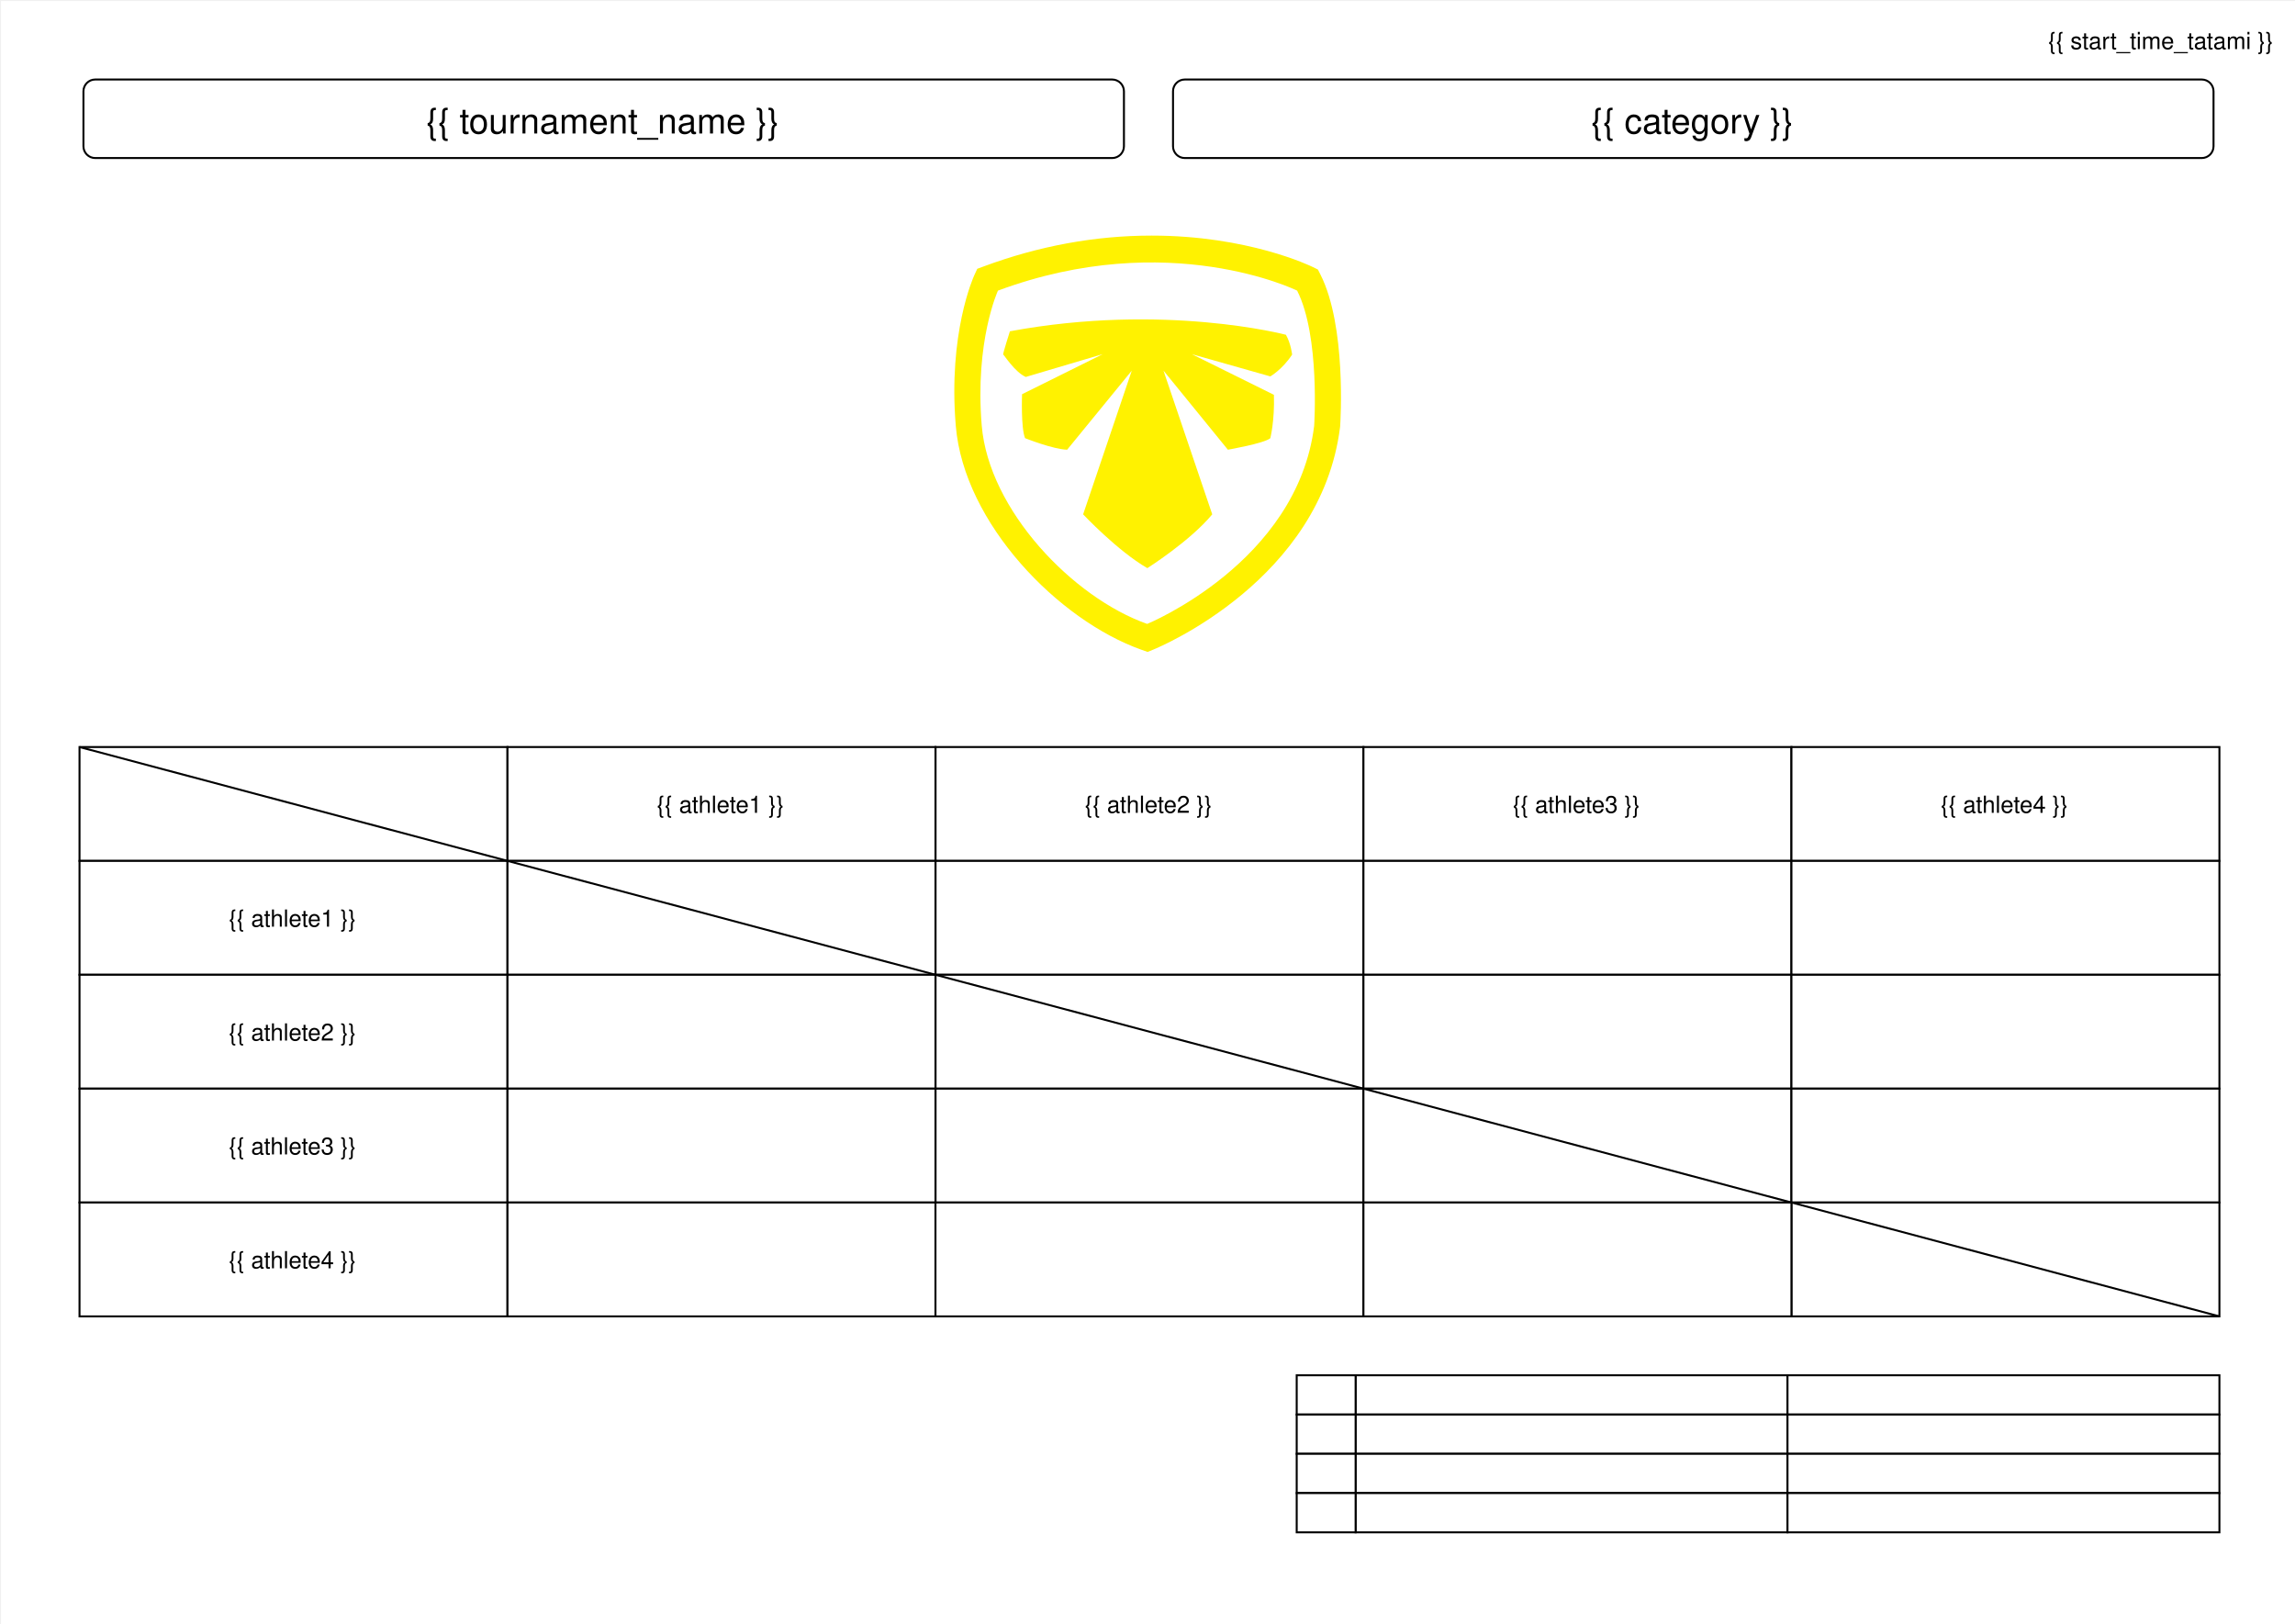
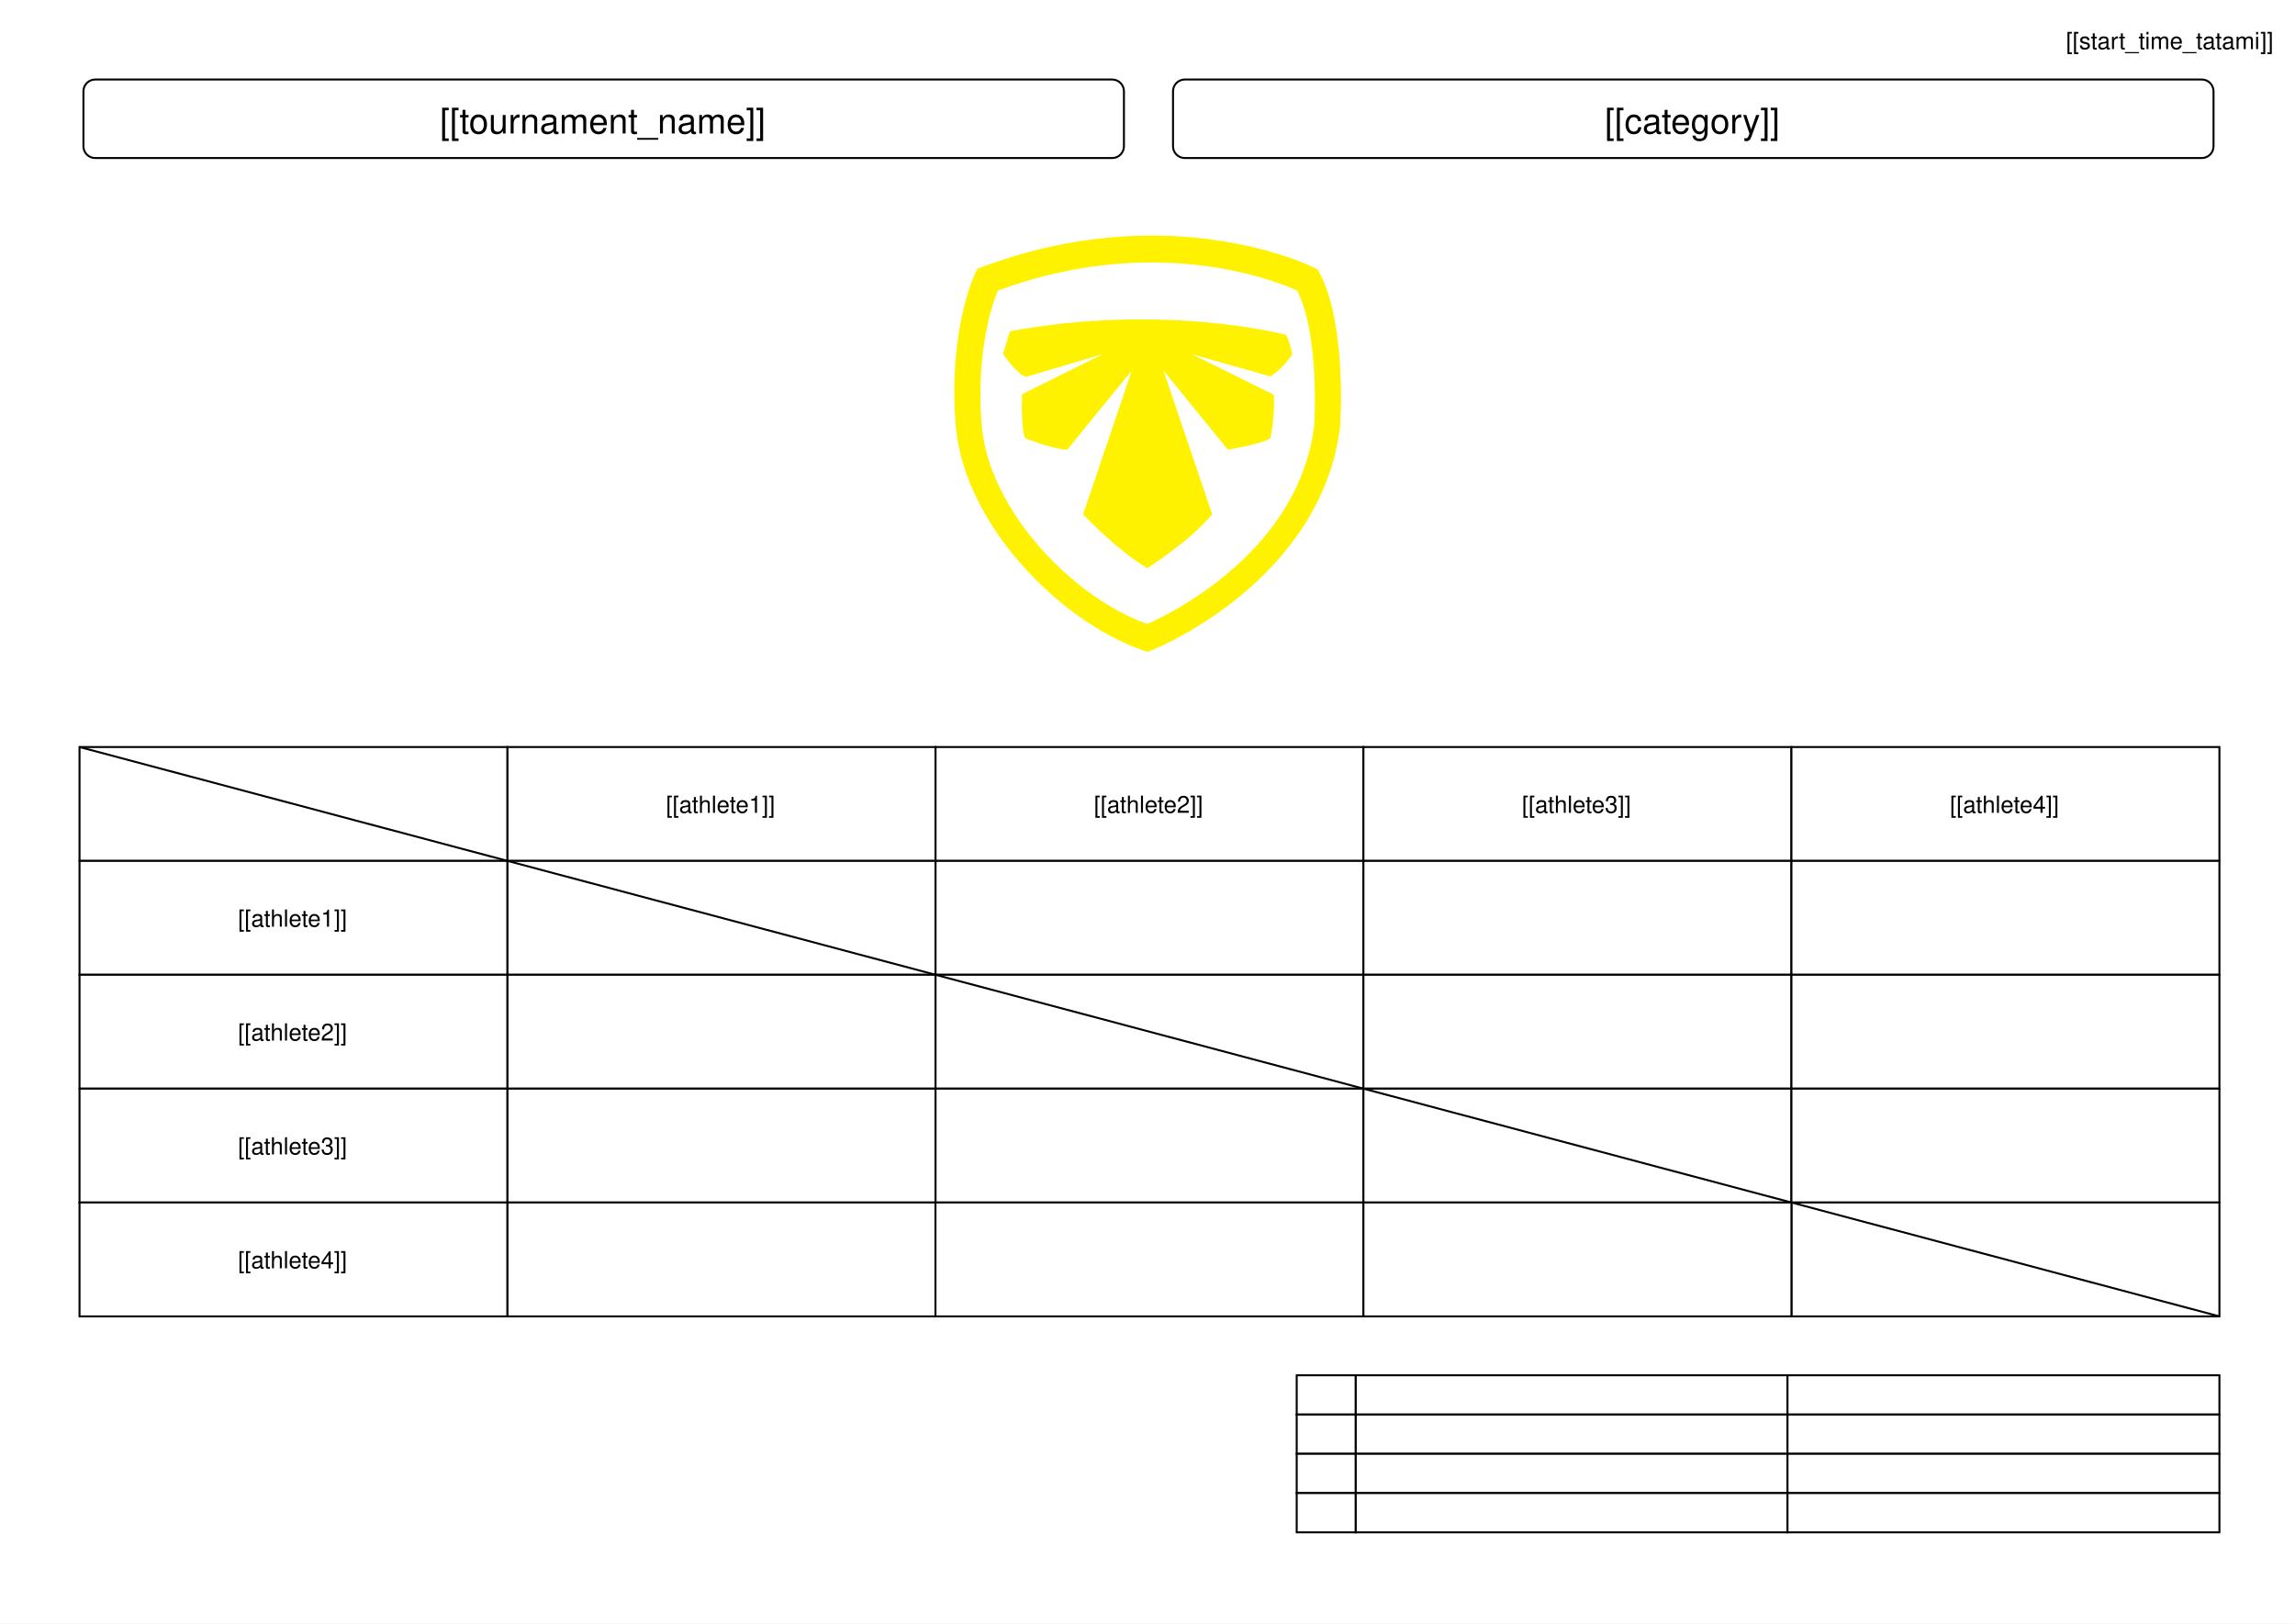
- <svg xmlns="http://www.w3.org/2000/svg" style="background: #ffffff; background-color: #ffffff; color-scheme: light;" version="1.1" width="1169px" height="827px" viewBox="-0.5 -0.5 1169 827">
+ <svg xmlns="http://www.w3.org/2000/svg" style="background: #ffffff; background-color: #ffffff; color-scheme: light;" version="1.1" width="1169px" height="827px" viewBox="0 0 1169 827">
  <defs />
  <rect fill="#ffffff" width="100%" height="100%" x="0" y="0" style="fill: rgb(255, 255, 255);" />
  <g>
    <g data-cell-id="0">
      <g data-cell-id="1">
        <g data-cell-id="T07onBQH2pV3I2XFedzj-3">
-           <g>
+           <g transform="translate(0.5,0.5)">
            <rect x="476" y="380" width="218" height="58" fill="#ffffff" stroke="#000000" pointer-events="all" style="fill: rgb(255, 255, 255); stroke: rgb(0, 0, 0);" />
          </g>
          <g>
-             <g fill="#000000" font-family="&quot;Helvetica&quot;" text-anchor="middle" font-size="12px" style="fill: rgb(0, 0, 0);">
-               <text x="584.5" y="413.5">{{ athlete2 }}</text>
+             <g fill="#000000" font-family="Helvetica" text-anchor="middle" font-size="12px" style="fill: rgb(0, 0, 0);">
+               <text x="585" y="414">[[athlete2]]</text>
            </g>
          </g>
        </g>
        <g data-cell-id="T07onBQH2pV3I2XFedzj-4">
-           <g>
+           <g transform="translate(0.5,0.5)">
            <rect x="476" y="438" width="218" height="58" fill="#ffffff" stroke="#000000" pointer-events="all" style="fill: rgb(255, 255, 255); stroke: rgb(0, 0, 0);" />
          </g>
        </g>
        <g data-cell-id="T07onBQH2pV3I2XFedzj-7">
-           <g>
+           <g transform="translate(0.5,0.5)">
            <rect x="694" y="380" width="218" height="58" fill="#ffffff" stroke="#000000" pointer-events="all" style="fill: rgb(255, 255, 255); stroke: rgb(0, 0, 0);" />
          </g>
          <g>
-             <g fill="#000000" font-family="&quot;Helvetica&quot;" text-anchor="middle" font-size="12px" style="fill: rgb(0, 0, 0);">
-               <text x="802.5" y="413.5">{{ athlete3 }}</text>
+             <g fill="#000000" font-family="Helvetica" text-anchor="middle" font-size="12px" style="fill: rgb(0, 0, 0);">
+               <text x="803" y="414">[[athlete3]]</text>
            </g>
          </g>
        </g>
        <g data-cell-id="T07onBQH2pV3I2XFedzj-8">
-           <g>
+           <g transform="translate(0.5,0.5)">
            <rect x="694" y="438" width="218" height="58" fill="#ffffff" stroke="#000000" pointer-events="all" style="fill: rgb(255, 255, 255); stroke: rgb(0, 0, 0);" />
          </g>
        </g>
        <g data-cell-id="T07onBQH2pV3I2XFedzj-10">
-           <g>
+           <g transform="translate(0.5,0.5)">
            <rect x="40" y="380" width="218" height="58" fill="#ffffff" stroke="#000000" pointer-events="all" style="fill: rgb(255, 255, 255); stroke: rgb(0, 0, 0);" />
          </g>
        </g>
        <g data-cell-id="T07onBQH2pV3I2XFedzj-11">
-           <g>
+           <g transform="translate(0.5,0.5)">
            <rect x="40" y="438" width="218" height="58" fill="#ffffff" stroke="#000000" pointer-events="all" style="fill: rgb(255, 255, 255); stroke: rgb(0, 0, 0);" />
          </g>
          <g>
-             <g fill="#000000" font-family="&quot;Helvetica&quot;" text-anchor="middle" font-size="12px" style="fill: rgb(0, 0, 0);">
-               <text x="148.5" y="471.5">{{ athlete1 }}</text>
+             <g fill="#000000" font-family="Helvetica" text-anchor="middle" font-size="12px" style="fill: rgb(0, 0, 0);">
+               <text x="149" y="472">[[athlete1]]</text>
            </g>
          </g>
        </g>
        <g data-cell-id="T07onBQH2pV3I2XFedzj-13">
-           <g>
+           <g transform="translate(0.5,0.5)">
            <rect x="258" y="380" width="218" height="58" fill="#ffffff" stroke="#000000" pointer-events="all" style="fill: rgb(255, 255, 255); stroke: rgb(0, 0, 0);" />
          </g>
          <g>
-             <g fill="#000000" font-family="&quot;Helvetica&quot;" text-anchor="middle" font-size="12px" style="fill: rgb(0, 0, 0);">
-               <text x="366.5" y="413.5">{{ athlete1 }}</text>
+             <g fill="#000000" font-family="Helvetica" text-anchor="middle" font-size="12px" style="fill: rgb(0, 0, 0);">
+               <text x="367" y="414">[[athlete1]]</text>
            </g>
          </g>
        </g>
        <g data-cell-id="T07onBQH2pV3I2XFedzj-14">
-           <g>
+           <g transform="translate(0.5,0.5)">
            <rect x="258" y="438" width="218" height="58" fill="#ffffff" stroke="#000000" pointer-events="all" style="fill: rgb(255, 255, 255); stroke: rgb(0, 0, 0);" />
          </g>
        </g>
        <g data-cell-id="T07onBQH2pV3I2XFedzj-16">
-           <g>
+           <g transform="translate(0.5,0.5)">
            <rect x="912" y="380" width="218" height="58" fill="#ffffff" stroke="#000000" pointer-events="all" style="fill: rgb(255, 255, 255); stroke: rgb(0, 0, 0);" />
          </g>
          <g>
-             <g fill="#000000" font-family="&quot;Helvetica&quot;" text-anchor="middle" font-size="12px" style="fill: rgb(0, 0, 0);">
-               <text x="1020.5" y="413.5">{{ athlete4 }}</text>
+             <g fill="#000000" font-family="Helvetica" text-anchor="middle" font-size="12px" style="fill: rgb(0, 0, 0);">
+               <text x="1021" y="414">[[athlete4]]</text>
            </g>
          </g>
        </g>
        <g data-cell-id="T07onBQH2pV3I2XFedzj-17">
-           <g>
+           <g transform="translate(0.5,0.5)">
            <rect x="912" y="438" width="218" height="58" fill="#ffffff" stroke="#000000" pointer-events="all" style="fill: rgb(255, 255, 255); stroke: rgb(0, 0, 0);" />
          </g>
        </g>
        <g data-cell-id="T07onBQH2pV3I2XFedzj-66">
-           <g>
+           <g transform="translate(0.5,0.5)">
            <rect x="476" y="496" width="218" height="58" fill="#ffffff" stroke="#000000" pointer-events="all" style="fill: rgb(255, 255, 255); stroke: rgb(0, 0, 0);" />
          </g>
        </g>
        <g data-cell-id="T07onBQH2pV3I2XFedzj-67">
-           <g>
+           <g transform="translate(0.5,0.5)">
            <rect x="476" y="554" width="218" height="58" fill="#ffffff" stroke="#000000" pointer-events="all" style="fill: rgb(255, 255, 255); stroke: rgb(0, 0, 0);" />
          </g>
        </g>
        <g data-cell-id="T07onBQH2pV3I2XFedzj-69">
-           <g>
+           <g transform="translate(0.5,0.5)">
            <rect x="694" y="496" width="218" height="58" fill="#ffffff" stroke="#000000" pointer-events="all" style="fill: rgb(255, 255, 255); stroke: rgb(0, 0, 0);" />
          </g>
        </g>
        <g data-cell-id="T07onBQH2pV3I2XFedzj-70">
-           <g>
+           <g transform="translate(0.5,0.5)">
            <rect x="694" y="554" width="218" height="58" fill="#ffffff" stroke="#000000" pointer-events="all" style="fill: rgb(255, 255, 255); stroke: rgb(0, 0, 0);" />
          </g>
        </g>
        <g data-cell-id="T07onBQH2pV3I2XFedzj-72">
-           <g>
+           <g transform="translate(0.5,0.5)">
            <rect x="40" y="496" width="218" height="58" fill="#ffffff" stroke="#000000" pointer-events="all" style="fill: rgb(255, 255, 255); stroke: rgb(0, 0, 0);" />
          </g>
          <g>
-             <g fill="#000000" font-family="&quot;Helvetica&quot;" text-anchor="middle" font-size="12px" style="fill: rgb(0, 0, 0);">
-               <text x="148.5" y="529.5">{{ athlete2 }}</text>
+             <g fill="#000000" font-family="Helvetica" text-anchor="middle" font-size="12px" style="fill: rgb(0, 0, 0);">
+               <text x="149" y="530">[[athlete2]]</text>
            </g>
          </g>
        </g>
        <g data-cell-id="T07onBQH2pV3I2XFedzj-73">
-           <g>
+           <g transform="translate(0.5,0.5)">
            <rect x="40" y="554" width="218" height="58" fill="#ffffff" stroke="#000000" pointer-events="all" style="fill: rgb(255, 255, 255); stroke: rgb(0, 0, 0);" />
          </g>
          <g>
-             <g fill="#000000" font-family="&quot;Helvetica&quot;" text-anchor="middle" font-size="12px" style="fill: rgb(0, 0, 0);">
-               <text x="148.5" y="587.5">{{ athlete3 }}</text>
+             <g fill="#000000" font-family="Helvetica" text-anchor="middle" font-size="12px" style="fill: rgb(0, 0, 0);">
+               <text x="149" y="588">[[athlete3]]</text>
            </g>
          </g>
        </g>
        <g data-cell-id="T07onBQH2pV3I2XFedzj-75">
-           <g>
+           <g transform="translate(0.5,0.5)">
            <rect x="258" y="496" width="218" height="58" fill="#ffffff" stroke="#000000" pointer-events="all" style="fill: rgb(255, 255, 255); stroke: rgb(0, 0, 0);" />
          </g>
        </g>
        <g data-cell-id="T07onBQH2pV3I2XFedzj-76">
-           <g>
+           <g transform="translate(0.5,0.5)">
            <rect x="258" y="554" width="218" height="58" fill="#ffffff" stroke="#000000" pointer-events="all" style="fill: rgb(255, 255, 255); stroke: rgb(0, 0, 0);" />
          </g>
        </g>
        <g data-cell-id="T07onBQH2pV3I2XFedzj-78">
-           <g>
+           <g transform="translate(0.5,0.5)">
            <rect x="912" y="496" width="218" height="58" fill="#ffffff" stroke="#000000" pointer-events="all" style="fill: rgb(255, 255, 255); stroke: rgb(0, 0, 0);" />
          </g>
        </g>
        <g data-cell-id="T07onBQH2pV3I2XFedzj-79">
-           <g>
+           <g transform="translate(0.5,0.5)">
            <rect x="912" y="554" width="218" height="58" fill="#ffffff" stroke="#000000" pointer-events="all" style="fill: rgb(255, 255, 255); stroke: rgb(0, 0, 0);" />
          </g>
        </g>
        <g data-cell-id="T07onBQH2pV3I2XFedzj-94">
-           <g>
+           <g transform="translate(0.5,0.5)">
            <rect x="912" y="612" width="218" height="58" fill="#ffffff" stroke="#000000" pointer-events="all" style="fill: rgb(255, 255, 255); stroke: rgb(0, 0, 0);" />
          </g>
        </g>
        <g data-cell-id="T07onBQH2pV3I2XFedzj-88">
-           <g>
+           <g transform="translate(0.5,0.5)">
            <rect x="40" y="612" width="218" height="58" fill="#ffffff" stroke="#000000" pointer-events="all" style="fill: rgb(255, 255, 255); stroke: rgb(0, 0, 0);" />
          </g>
          <g>
-             <g fill="#000000" font-family="&quot;Helvetica&quot;" text-anchor="middle" font-size="12px" style="fill: rgb(0, 0, 0);">
-               <text x="148.5" y="645.5">{{ athlete4 }}</text>
+             <g fill="#000000" font-family="Helvetica" text-anchor="middle" font-size="12px" style="fill: rgb(0, 0, 0);">
+               <text x="149" y="646">[[athlete4]]</text>
            </g>
          </g>
        </g>
        <g data-cell-id="T07onBQH2pV3I2XFedzj-91">
-           <g>
+           <g transform="translate(0.5,0.5)">
            <rect x="258" y="612" width="218" height="58" fill="#ffffff" stroke="#000000" pointer-events="all" style="fill: rgb(255, 255, 255); stroke: rgb(0, 0, 0);" />
          </g>
        </g>
        <g data-cell-id="T07onBQH2pV3I2XFedzj-82">
-           <g>
+           <g transform="translate(0.5,0.5)">
            <rect x="476" y="612" width="218" height="58" fill="#ffffff" stroke="#000000" pointer-events="all" style="fill: rgb(255, 255, 255); stroke: rgb(0, 0, 0);" />
          </g>
        </g>
        <g data-cell-id="T07onBQH2pV3I2XFedzj-85">
-           <g>
+           <g transform="translate(0.5,0.5)">
            <rect x="694" y="612" width="218" height="58" fill="#ffffff" stroke="#000000" pointer-events="all" style="fill: rgb(255, 255, 255); stroke: rgb(0, 0, 0);" />
          </g>
        </g>
        <g data-cell-id="T07onBQH2pV3I2XFedzj-99">
-           <g>
+           <g transform="translate(0.5,0.5)">
            <path d="M 40 380 L 1130 670" fill="none" stroke="#000000" stroke-miterlimit="10" pointer-events="stroke" style="stroke: rgb(0, 0, 0);" />
          </g>
        </g>
        <g data-cell-id="muOkb-H4uWtmL-af8cGg-2">
-           <g>
+           <g transform="translate(0.5,0.5)">
            <rect x="597" y="40" width="530" height="40" rx="6" ry="6" fill="#ffffff" stroke="#000000" pointer-events="all" style="fill: rgb(255, 255, 255); stroke: rgb(0, 0, 0);" />
          </g>
          <g>
-             <g fill="#000000" font-family="&quot;Helvetica&quot;" text-anchor="middle" font-size="18px" style="fill: rgb(0, 0, 0);">
-               <text x="861.5" y="67.5">{{ category }}</text>
+             <g fill="#000000" font-family="Helvetica" text-anchor="middle" font-size="18px" style="fill: rgb(0, 0, 0);">
+               <text x="862" y="68">[[category]]</text>
            </g>
          </g>
        </g>
        <g data-cell-id="muOkb-H4uWtmL-af8cGg-3">
-           <g>
+           <g transform="translate(0.5,0.5)">
            <rect x="42" y="40" width="530" height="40" rx="6" ry="6" fill="#ffffff" stroke="#000000" pointer-events="all" style="fill: rgb(255, 255, 255); stroke: rgb(0, 0, 0);" />
          </g>
          <g>
-             <g fill="#000000" font-family="&quot;Helvetica&quot;" text-anchor="middle" font-size="18px" style="fill: rgb(0, 0, 0);">
-               <text x="306.5" y="67.5">{{ tournament_name }}</text>
+             <g fill="#000000" font-family="Helvetica" text-anchor="middle" font-size="18px" style="fill: rgb(0, 0, 0);">
+               <text x="307" y="68">[[tournament_name]]</text>
            </g>
          </g>
        </g>
        <g data-cell-id="muOkb-H4uWtmL-af8cGg-23">
-           <g>
+           <g transform="translate(0.5,0.5)">
            <rect x="750" y="10" width="410" height="20" fill="none" stroke="none" pointer-events="all" />
          </g>
          <g>
-             <g fill="#000000" font-family="&quot;Helvetica&quot;" text-anchor="end" font-size="12px" style="fill: rgb(0, 0, 0);">
-               <text x="1157.5" y="24.5">{{ start_time_tatami }}</text>
+             <g fill="#000000" font-family="Helvetica" text-anchor="end" font-size="12px" style="fill: rgb(0, 0, 0);">
+               <text x="1158" y="25">[[start_time_tatami]]</text>
            </g>
          </g>
        </g>
        <g data-cell-id="muOkb-H4uWtmL-af8cGg-24">
-           <g />
+           <g transform="translate(0.5,0.5)" />
          <g data-cell-id="muOkb-H4uWtmL-af8cGg-25">
-             <g />
+             <g transform="translate(0.5,0.5)" />
            <g data-cell-id="muOkb-H4uWtmL-af8cGg-26">
-               <g>
+               <g transform="translate(0.5,0.5)">
                <rect x="690" y="700" width="220" height="20" fill="#ffffff" stroke="#000000" pointer-events="all" style="fill: rgb(255, 255, 255); stroke: rgb(0, 0, 0);" />
              </g>
            </g>
            <g data-cell-id="muOkb-H4uWtmL-af8cGg-27">
-               <g>
+               <g transform="translate(0.5,0.5)">
                <rect x="910" y="700" width="220" height="20" fill="#ffffff" stroke="#000000" pointer-events="all" style="fill: rgb(255, 255, 255); stroke: rgb(0, 0, 0);" />
              </g>
            </g>
            <g data-cell-id="muOkb-H4uWtmL-af8cGg-28">
-               <g>
+               <g transform="translate(0.5,0.5)">
                <rect x="660" y="700" width="30" height="20" fill="#ffffff" stroke="#000000" pointer-events="all" style="fill: rgb(255, 255, 255); stroke: rgb(0, 0, 0);" />
              </g>
            </g>
          </g>
          <g data-cell-id="muOkb-H4uWtmL-af8cGg-29">
-             <g />
+             <g transform="translate(0.5,0.5)" />
            <g data-cell-id="muOkb-H4uWtmL-af8cGg-30">
-               <g>
+               <g transform="translate(0.5,0.5)">
                <rect x="690" y="720" width="220" height="20" fill="#ffffff" stroke="#000000" pointer-events="all" style="fill: rgb(255, 255, 255); stroke: rgb(0, 0, 0);" />
              </g>
            </g>
            <g data-cell-id="muOkb-H4uWtmL-af8cGg-31">
-               <g>
+               <g transform="translate(0.5,0.5)">
                <rect x="910" y="720" width="220" height="20" fill="#ffffff" stroke="#000000" pointer-events="all" style="fill: rgb(255, 255, 255); stroke: rgb(0, 0, 0);" />
              </g>
            </g>
            <g data-cell-id="muOkb-H4uWtmL-af8cGg-32">
-               <g>
+               <g transform="translate(0.5,0.5)">
                <rect x="660" y="720" width="30" height="20" fill="#ffffff" stroke="#000000" pointer-events="all" style="fill: rgb(255, 255, 255); stroke: rgb(0, 0, 0);" />
              </g>
            </g>
          </g>
          <g data-cell-id="muOkb-H4uWtmL-af8cGg-33">
-             <g />
+             <g transform="translate(0.5,0.5)" />
            <g data-cell-id="muOkb-H4uWtmL-af8cGg-34">
-               <g>
+               <g transform="translate(0.5,0.5)">
                <rect x="690" y="740" width="220" height="20" fill="#ffffff" stroke="#000000" pointer-events="all" style="fill: rgb(255, 255, 255); stroke: rgb(0, 0, 0);" />
              </g>
            </g>
            <g data-cell-id="muOkb-H4uWtmL-af8cGg-35">
-               <g>
+               <g transform="translate(0.5,0.5)">
                <rect x="910" y="740" width="220" height="20" fill="#ffffff" stroke="#000000" pointer-events="all" style="fill: rgb(255, 255, 255); stroke: rgb(0, 0, 0);" />
              </g>
            </g>
            <g data-cell-id="muOkb-H4uWtmL-af8cGg-36">
-               <g>
+               <g transform="translate(0.5,0.5)">
                <rect x="660" y="740" width="30" height="20" fill="#ffffff" stroke="#000000" pointer-events="all" style="fill: rgb(255, 255, 255); stroke: rgb(0, 0, 0);" />
              </g>
            </g>
          </g>
          <g data-cell-id="muOkb-H4uWtmL-af8cGg-37">
-             <g />
+             <g transform="translate(0.5,0.5)" />
            <g data-cell-id="muOkb-H4uWtmL-af8cGg-38">
-               <g>
+               <g transform="translate(0.5,0.5)">
                <rect x="690" y="760" width="220" height="20" fill="#ffffff" stroke="#000000" pointer-events="all" style="fill: rgb(255, 255, 255); stroke: rgb(0, 0, 0);" />
              </g>
            </g>
            <g data-cell-id="muOkb-H4uWtmL-af8cGg-39">
-               <g>
+               <g transform="translate(0.5,0.5)">
                <rect x="910" y="760" width="220" height="20" fill="#ffffff" stroke="#000000" pointer-events="all" style="fill: rgb(255, 255, 255); stroke: rgb(0, 0, 0);" />
              </g>
            </g>
            <g data-cell-id="muOkb-H4uWtmL-af8cGg-40">
-               <g>
+               <g transform="translate(0.5,0.5)">
                <rect x="660" y="760" width="30" height="20" fill="#ffffff" stroke="#000000" pointer-events="all" style="fill: rgb(255, 255, 255); stroke: rgb(0, 0, 0);" />
              </g>
            </g>
          </g>
        </g>
        <g data-cell-id="muOkb-H4uWtmL-af8cGg-41">
          <g>
            <g>
-               <svg width="197.15" height="212.06" viewBox="18.236 -8.741553756408393e-7 475.528 512" version="1.1" id="svg1" x="485.5" y="119.5" style="font-family: initial;">
+               <svg id="svg1" version="1.1" viewBox="18.236 -8.741553756408393e-7 475.528 512" height="212.06" width="197.15" x="486" y="120" style="font-family: initial;">
                <defs id="defs1">
-                   <clipPath clipPathUnits="userSpaceOnUse" id="clipPath66">
-                     <path d="M 0,595.276 H 841.89 V 0 H 0 Z" transform="translate(-140.4205,-92.5957)" id="path66" />
+                   <clipPath id="clipPath66" clipPathUnits="userSpaceOnUse">
+                     <path id="path66" transform="translate(-140.4205,-92.5957)" d="M 0,595.276 H 841.89 V 0 H 0 Z" />
                  </clipPath>
-                   <clipPath clipPathUnits="userSpaceOnUse" id="clipPath68">
-                     <path d="M 0,595.276 H 841.89 V 0 H 0 Z" transform="translate(-98.89131,-105.5556)" id="path68" />
+                   <clipPath id="clipPath68" clipPathUnits="userSpaceOnUse">
+                     <path id="path68" transform="translate(-98.89131,-105.5556)" d="M 0,595.276 H 841.89 V 0 H 0 Z" />
                  </clipPath>
                </defs>
                <g id="layer1">
-                   <path id="path65" d="m 0,0 c -2.337,-18.719 -22.869,-27.107 -22.869,-27.107 -10.183,3.604 -21.686,15.592 -22.657,27.158 -0.968,11.569 2.222,18.487 2.222,18.487 23.372,8.683 40.972,0 40.972,0 C 0.833,12.301 0,0 0,0 m 0.515,21.425 -0.679,0.335 c -0.357,0.177 -8.894,4.314 -22.1,4.314 -7.719,0 -15.456,-1.42 -22.994,-4.221 l -0.88,-0.327 -0.393,-0.852 c -0.148,-0.321 -3.612,-8.001 -2.547,-20.673 1.117,-13.349 14.062,-26.628 25.451,-30.655 l 0.817,-0.289 0.801,0.328 c 0.936,0.382 22.957,9.604 25.559,30.468 l 0.012,0.129 C 3.6,0.538 4.442,13.681 0.858,20.749 Z" style="fill:#fff200;fill-opacity:1;fill-rule:nonzero;stroke:none;stroke-width:1;stroke-dasharray:none" transform="matrix(8.979778,0,0,-8.979778,460.7691,234.1387)" clip-path="url(#clipPath66)" />
-                   <path id="path67" d="m 0,0 c 0,0 -1.014,-3.165 -0.917,-3.186 0.097,-0.017 1.585,-2.4 3.089,-3.068 L 12.723,-3.127 1.665,-8.616 c 0,0 -0.178,-4.572 0.41,-6.021 0,0 3.807,-1.522 5.764,-1.581 l 8.852,10.826 -6.664,-19.678 c 0,0 4.729,-5.025 8.794,-7.366 0,0 5.823,3.672 8.89,7.366 l -6.68,19.687 8.823,-10.835 c 0,0 4.935,0.858 5.81,1.572 0,0 0.604,2.358 0.494,5.945 l -11.235,5.566 10.741,-3.043 c 0,0 1.644,0.934 2.988,2.988 0,0 -0.165,1.508 -0.85,2.712 0,0 -16.64,4.404 -37.802,0.478" style="fill:#fff200;fill-opacity:1;fill-rule:nonzero;stroke:none;stroke-width:1;stroke-dasharray:none" transform="matrix(8.979778,0,0,-8.979778,86.6034,117.6802)" clip-path="url(#clipPath68)" />
+                   <path clip-path="url(#clipPath66)" transform="matrix(8.979778,0,0,-8.979778,460.7691,234.1387)" style="fill:#fff200;fill-opacity:1;fill-rule:nonzero;stroke:none;stroke-width:1;stroke-dasharray:none" d="m 0,0 c -2.337,-18.719 -22.869,-27.107 -22.869,-27.107 -10.183,3.604 -21.686,15.592 -22.657,27.158 -0.968,11.569 2.222,18.487 2.222,18.487 23.372,8.683 40.972,0 40.972,0 C 0.833,12.301 0,0 0,0 m 0.515,21.425 -0.679,0.335 c -0.357,0.177 -8.894,4.314 -22.1,4.314 -7.719,0 -15.456,-1.42 -22.994,-4.221 l -0.88,-0.327 -0.393,-0.852 c -0.148,-0.321 -3.612,-8.001 -2.547,-20.673 1.117,-13.349 14.062,-26.628 25.451,-30.655 l 0.817,-0.289 0.801,0.328 c 0.936,0.382 22.957,9.604 25.559,30.468 l 0.012,0.129 C 3.6,0.538 4.442,13.681 0.858,20.749 Z" id="path65" />
+                   <path clip-path="url(#clipPath68)" transform="matrix(8.979778,0,0,-8.979778,86.6034,117.6802)" style="fill:#fff200;fill-opacity:1;fill-rule:nonzero;stroke:none;stroke-width:1;stroke-dasharray:none" d="m 0,0 c 0,0 -1.014,-3.165 -0.917,-3.186 0.097,-0.017 1.585,-2.4 3.089,-3.068 L 12.723,-3.127 1.665,-8.616 c 0,0 -0.178,-4.572 0.41,-6.021 0,0 3.807,-1.522 5.764,-1.581 l 8.852,10.826 -6.664,-19.678 c 0,0 4.729,-5.025 8.794,-7.366 0,0 5.823,3.672 8.89,7.366 l -6.68,19.687 8.823,-10.835 c 0,0 4.935,0.858 5.81,1.572 0,0 0.604,2.358 0.494,5.945 l -11.235,5.566 10.741,-3.043 c 0,0 1.644,0.934 2.988,2.988 0,0 -0.165,1.508 -0.85,2.712 0,0 -16.64,4.404 -37.802,0.478" id="path67" />
                </g>
              </svg>
            </g>
          </g>
        </g>
      </g>
    </g>
  </g>
</svg>
